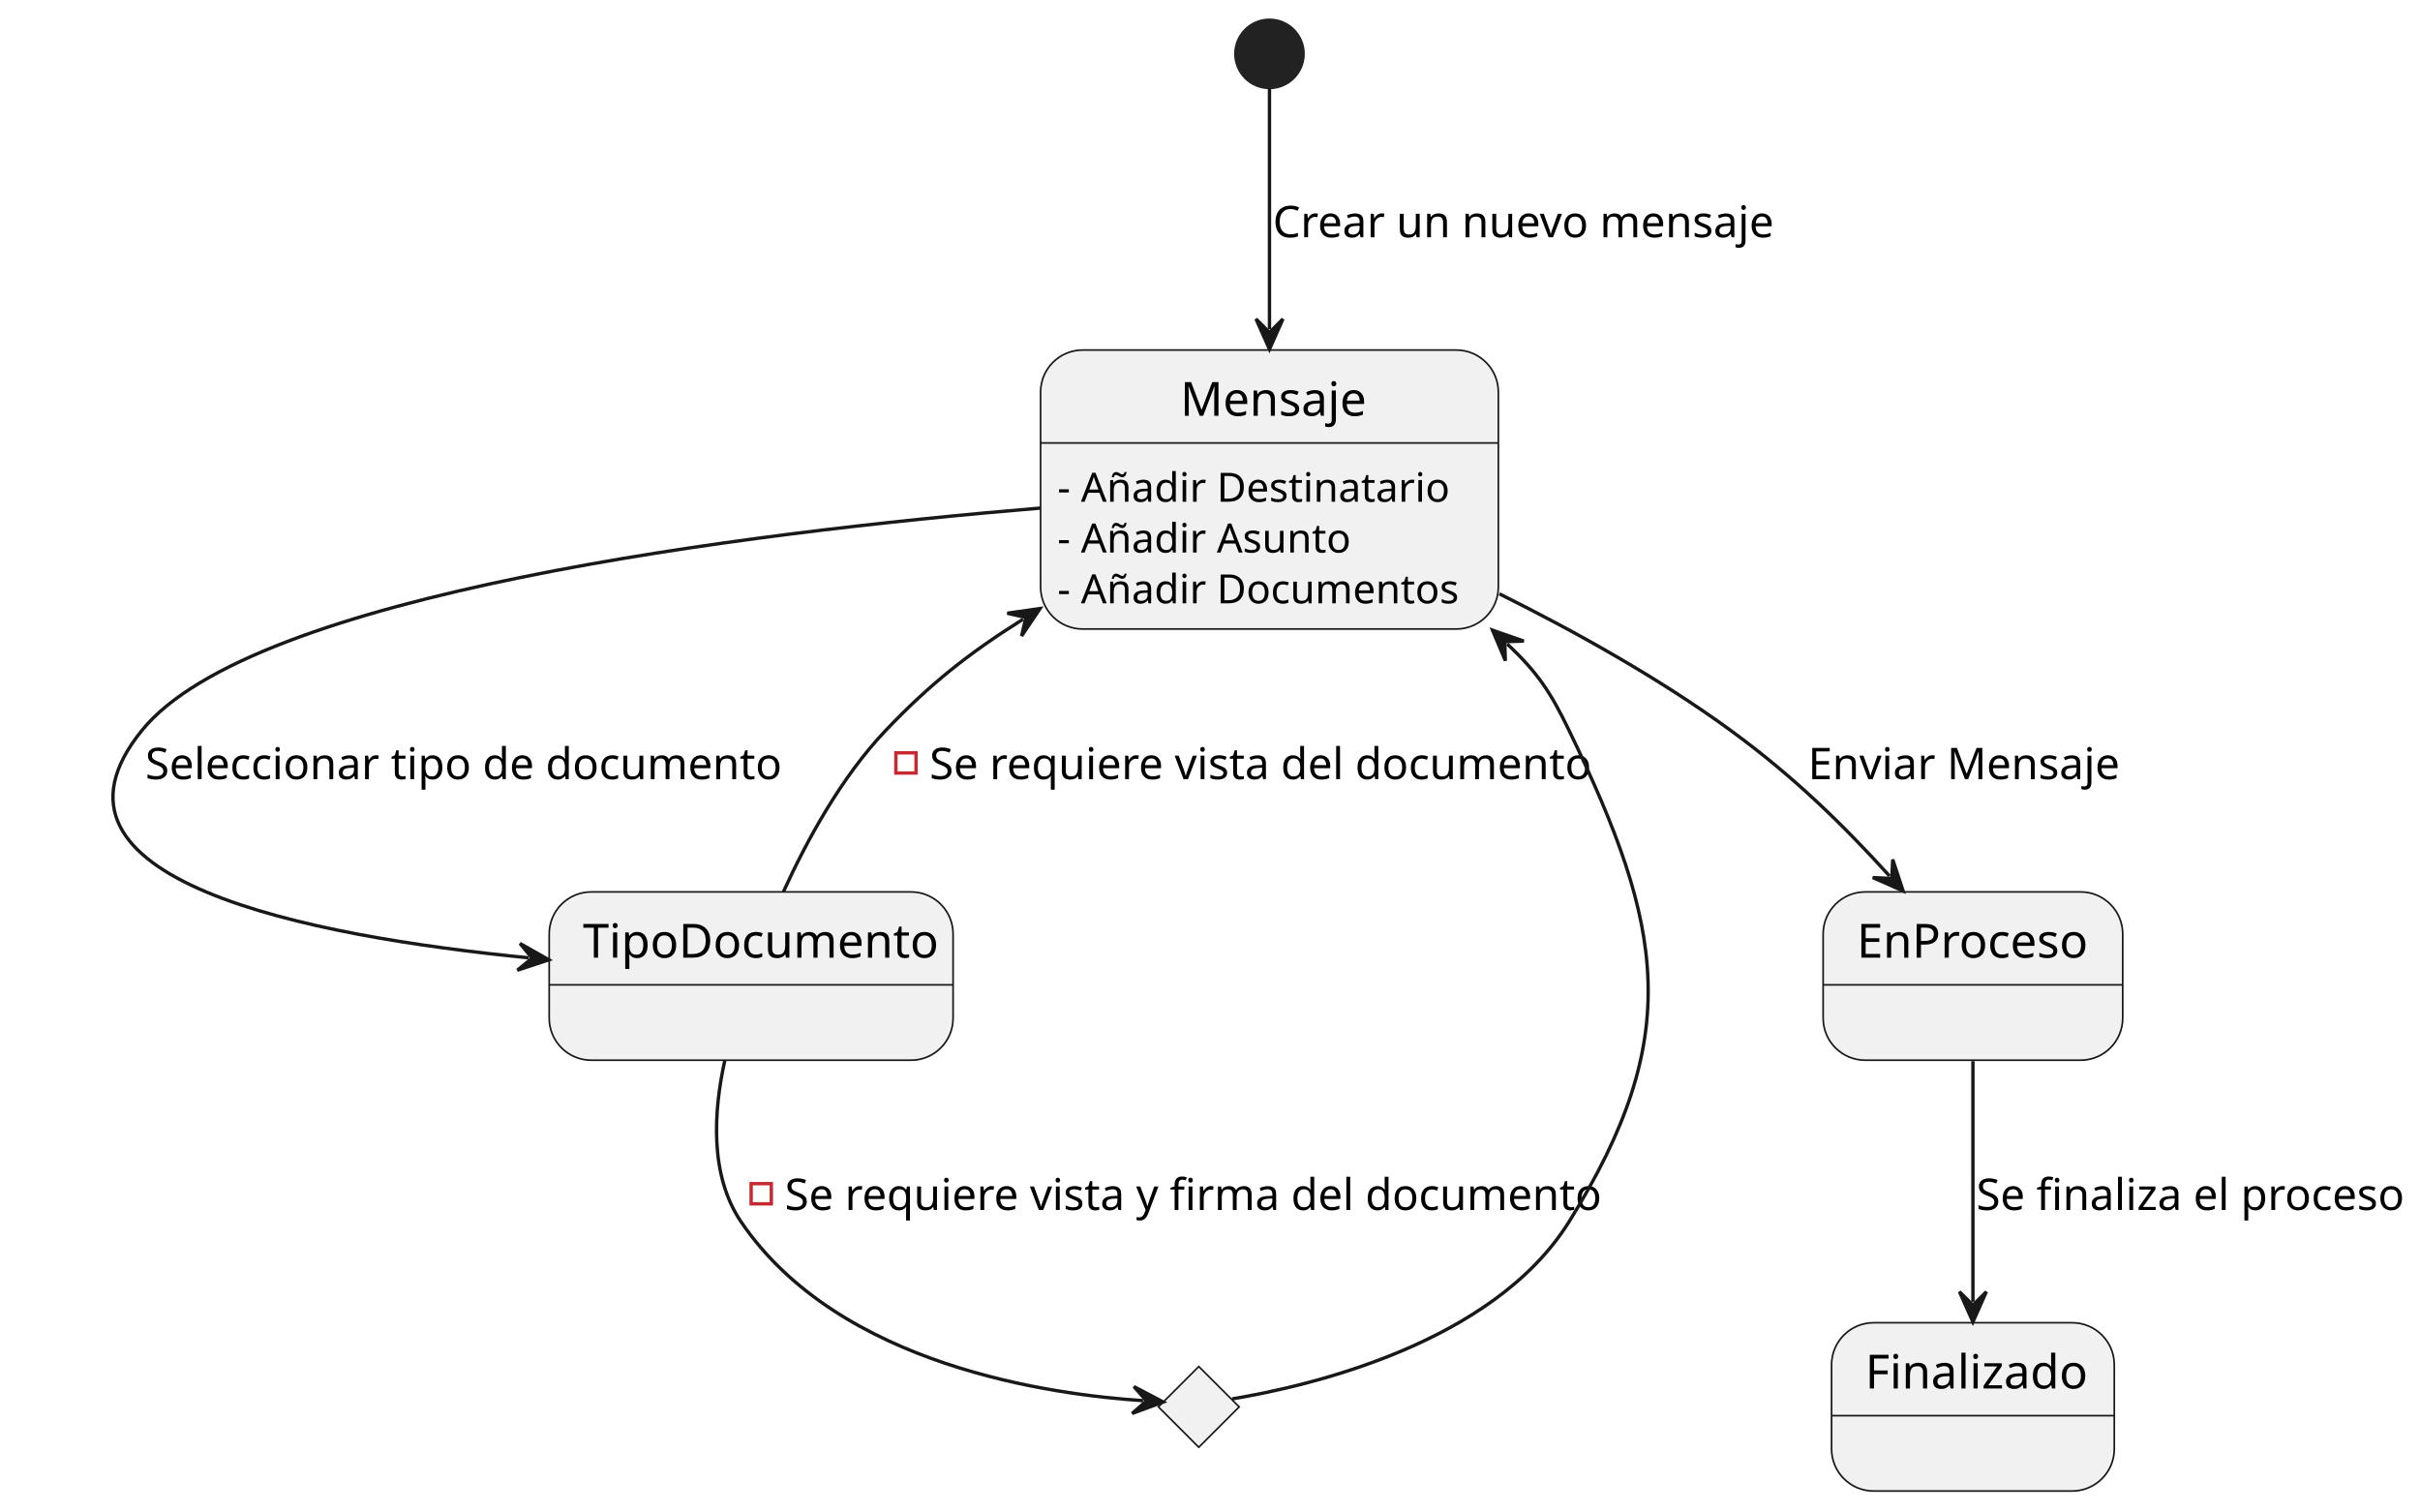
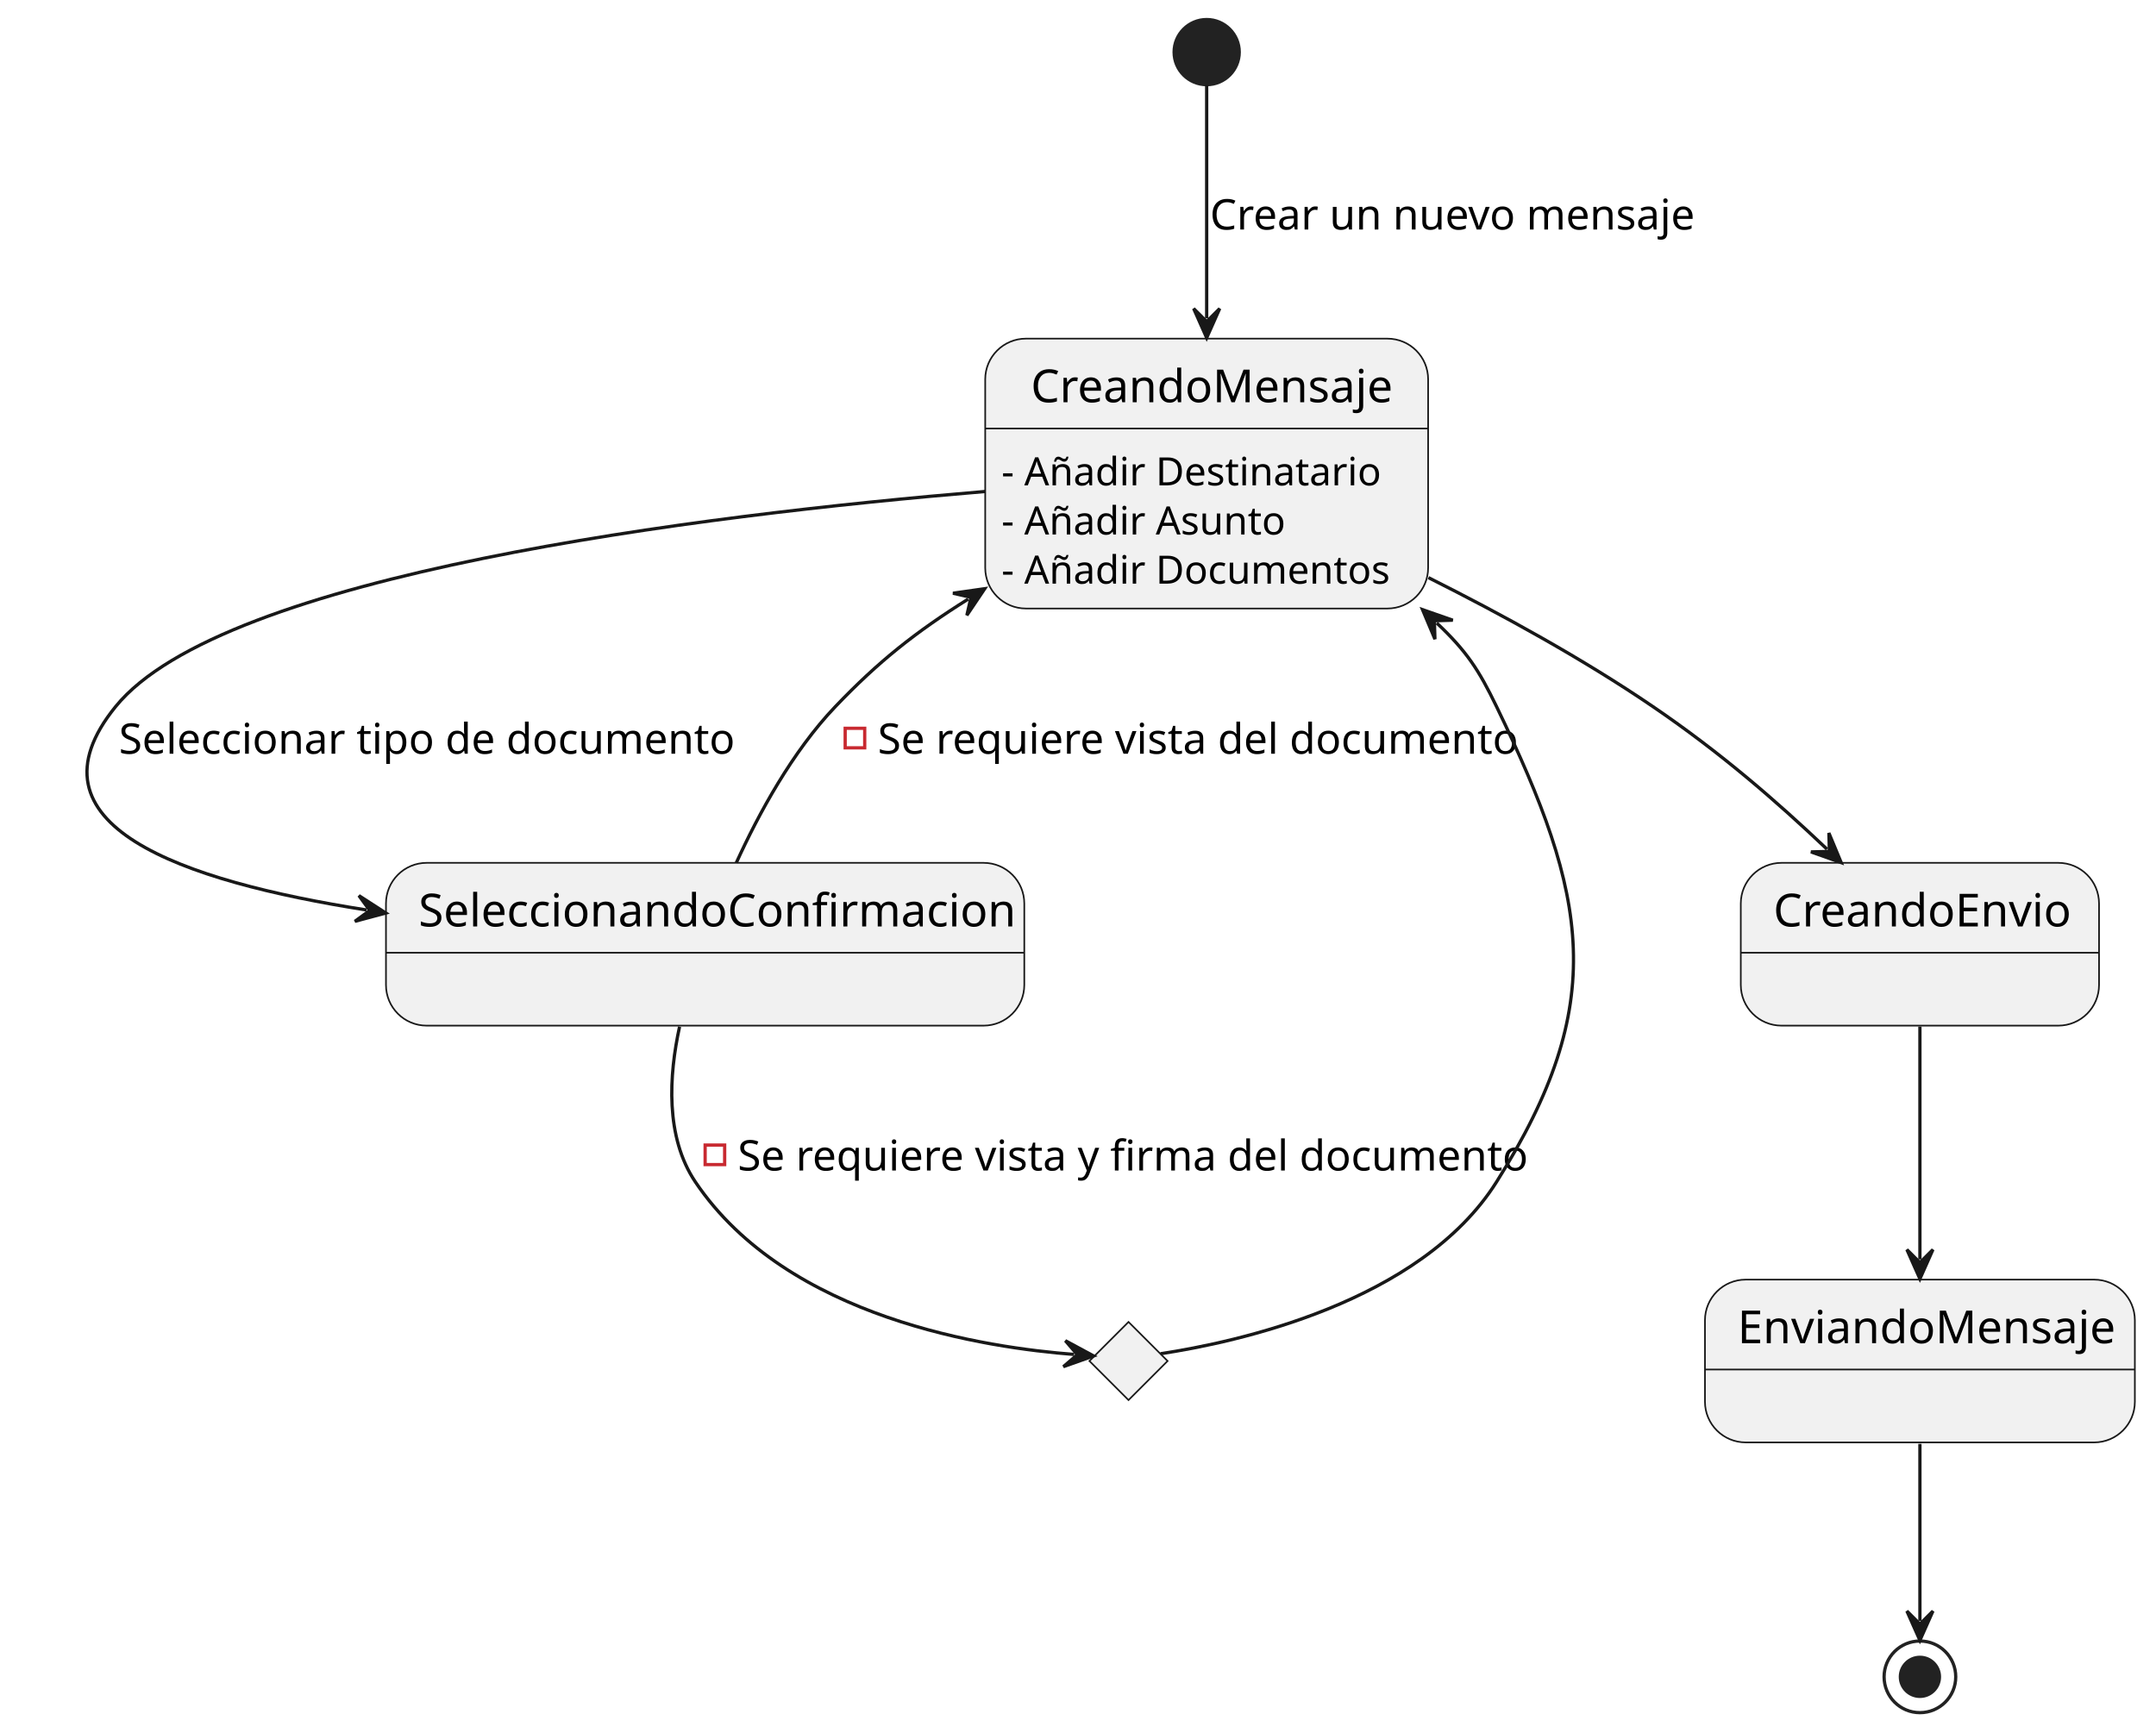
- <svg xmlns="http://www.w3.org/2000/svg" contentStyleType="text/css" height="449px" preserveAspectRatio="none" style="width:719px;height:449px;background:#FFFFFF;" version="1.1" viewBox="0 0 719 449" width="719px" zoomAndPan="magnify">
+ <svg xmlns="http://www.w3.org/2000/svg" contentStyleType="text/css" height="532px" preserveAspectRatio="none" style="width:662px;height:532px;background:#FFFFFF;" version="1.1" viewBox="0 0 662 532" width="662px" zoomAndPan="magnify">
  <defs />
  <g>
-     <ellipse cx="377.17" cy="16" fill="#222222" rx="10" ry="10" style="stroke:#222222;stroke-width:1.0;" />
-     <g id="Mensaje">
-       <rect fill="#F1F1F1" height="82.891" rx="12.5" ry="12.5" style="stroke:#181818;stroke-width:0.5;" width="136" x="309.17" y="104" />
-       <line style="stroke:#181818;stroke-width:0.5;" x1="309.17" x2="445.17" y1="131.609" y2="131.609" />
-       <text fill="#000000" font-family="sans-serif" font-size="14" lengthAdjust="spacing" textLength="53" x="350.67" y="123.533">Mensaje</text>
-       <text fill="#000000" font-family="sans-serif" font-size="12" lengthAdjust="spacing" textLength="112" x="314.17" y="149.066">- Añadir Destinatario</text>
-       <text fill="#000000" font-family="sans-serif" font-size="12" lengthAdjust="spacing" textLength="83" x="314.17" y="164.16">- Añadir Asunto</text>
-       <text fill="#000000" font-family="sans-serif" font-size="12" lengthAdjust="spacing" textLength="116" x="314.17" y="179.254">- Añadir Documentos</text>
+     <ellipse cx="370.51" cy="16" fill="#222222" rx="10" ry="10" style="stroke:#222222;stroke-width:1.0;" />
+     <g id="CreandoMensaje">
+       <rect fill="#F1F1F1" height="82.891" rx="12.5" ry="12.5" style="stroke:#181818;stroke-width:0.5;" width="136" x="302.51" y="104" />
+       <line style="stroke:#181818;stroke-width:0.5;" x1="302.51" x2="438.51" y1="131.609" y2="131.609" />
+       <text fill="#000000" font-family="sans-serif" font-size="14" lengthAdjust="spacing" textLength="108" x="316.51" y="123.533">CreandoMensaje</text>
+       <text fill="#000000" font-family="sans-serif" font-size="12" lengthAdjust="spacing" textLength="112" x="307.51" y="149.066">- Añadir Destinatario</text>
+       <text fill="#000000" font-family="sans-serif" font-size="12" lengthAdjust="spacing" textLength="83" x="307.51" y="164.16">- Añadir Asunto</text>
+       <text fill="#000000" font-family="sans-serif" font-size="12" lengthAdjust="spacing" textLength="116" x="307.51" y="179.254">- Añadir Documentos</text>
    </g>
-     <g id="TipoDocumento">
-       <rect fill="#F1F1F1" height="50" rx="12.5" ry="12.5" style="stroke:#181818;stroke-width:0.5;" width="120" x="163.17" y="265" />
-       <line style="stroke:#181818;stroke-width:0.5;" x1="163.17" x2="283.17" y1="292.609" y2="292.609" />
-       <text fill="#000000" font-family="sans-serif" font-size="14" lengthAdjust="spacing" textLength="100" x="173.17" y="284.533">TipoDocumento</text>
+     <g id="SeleccionandoConfirmacion">
+       <rect fill="#F1F1F1" height="50" rx="12.5" ry="12.5" style="stroke:#181818;stroke-width:0.5;" width="196" x="118.51" y="265" />
+       <line style="stroke:#181818;stroke-width:0.5;" x1="118.51" x2="314.51" y1="292.609" y2="292.609" />
+       <text fill="#000000" font-family="sans-serif" font-size="14" lengthAdjust="spacing" textLength="176" x="128.51" y="284.533">SeleccionandoConfirmacion</text>
    </g>
-     <g id="elem_TipoDocumento2">
-       <polygon fill="#F1F1F1" points="356.17,406,368.17,418,356.17,430,344.17,418,356.17,406" style="stroke:#181818;stroke-width:0.5;" />
+     <g id="elem_SeleccionandoConfirmacion2">
+       <polygon fill="#F1F1F1" points="346.51,406,358.51,418,346.51,430,334.51,418,346.51,406" style="stroke:#181818;stroke-width:0.5;" />
    </g>
-     <g id="EnProceso">
-       <rect fill="#F1F1F1" height="50" rx="12.5" ry="12.5" style="stroke:#181818;stroke-width:0.5;" width="89" x="541.67" y="265" />
-       <line style="stroke:#181818;stroke-width:0.5;" x1="541.67" x2="630.67" y1="292.609" y2="292.609" />
-       <text fill="#000000" font-family="sans-serif" font-size="14" lengthAdjust="spacing" textLength="69" x="551.67" y="284.533">EnProceso</text>
+     <g id="CreandoEnvio">
+       <rect fill="#F1F1F1" height="50" rx="12.5" ry="12.5" style="stroke:#181818;stroke-width:0.5;" width="110" x="534.51" y="265" />
+       <line style="stroke:#181818;stroke-width:0.5;" x1="534.51" x2="644.51" y1="292.609" y2="292.609" />
+       <text fill="#000000" font-family="sans-serif" font-size="14" lengthAdjust="spacing" textLength="90" x="544.51" y="284.533">CreandoEnvio</text>
    </g>
-     <g id="Finalizado">
-       <rect fill="#F1F1F1" height="50" rx="12.5" ry="12.5" style="stroke:#181818;stroke-width:0.5;" width="84" x="544.17" y="393" />
-       <line style="stroke:#181818;stroke-width:0.5;" x1="544.17" x2="628.17" y1="420.609" y2="420.609" />
-       <text fill="#000000" font-family="sans-serif" font-size="14" lengthAdjust="spacing" textLength="64" x="554.17" y="412.533">Finalizado</text>
+     <g id="EnviandoMensaje">
+       <rect fill="#F1F1F1" height="50" rx="12.5" ry="12.5" style="stroke:#181818;stroke-width:0.5;" width="132" x="523.51" y="393" />
+       <line style="stroke:#181818;stroke-width:0.5;" x1="523.51" x2="655.51" y1="420.609" y2="420.609" />
+       <text fill="#000000" font-family="sans-serif" font-size="14" lengthAdjust="spacing" textLength="112" x="533.51" y="412.533">EnviandoMensaje</text>
    </g>
-     <g id="link_*start*_Mensaje">
-       <path d="M377.17,26.17 C377.17,42.21 377.17,70.29 377.17,97.77 " fill="none" id="*start*-to-Mensaje" style="stroke:#181818;stroke-width:1.0;" />
-       <polygon fill="#181818" points="377.17,103.77,381.17,94.77,377.17,98.77,373.17,94.77,377.17,103.77" style="stroke:#181818;stroke-width:1.0;" />
-       <text fill="#000000" font-family="sans-serif" font-size="13" lengthAdjust="spacing" textLength="139" x="378.17" y="70.495">Crear un nuevo mensaje</text>
+     <ellipse cx="589.51" cy="515" fill="none" rx="11" ry="11" style="stroke:#222222;stroke-width:1.0;" />
+     <ellipse cx="589.51" cy="515" fill="#222222" rx="6" ry="6" style="stroke:#222222;stroke-width:1.0;" />
+     <g id="link_*start*_CreandoMensaje">
+       <path d="M370.51,26.17 C370.51,42.21 370.51,70.29 370.51,97.77 " fill="none" id="*start*-to-CreandoMensaje" style="stroke:#181818;stroke-width:1.0;" />
+       <polygon fill="#181818" points="370.51,103.77,374.51,94.77,370.51,98.77,366.51,94.77,370.51,103.77" style="stroke:#181818;stroke-width:1.0;" />
+       <text fill="#000000" font-family="sans-serif" font-size="13" lengthAdjust="spacing" textLength="139" x="371.51" y="70.495">Crear un nuevo mensaje</text>
    </g>
-     <g id="link_Mensaje_TipoDocumento">
-       <path d="M309.13,150.95 C221.11,158.29 75.13,176.39 42.17,217 C6,261.58 91.409,278.101 157.089,284.581 " fill="none" id="Mensaje-to-TipoDocumento" style="stroke:#181818;stroke-width:1.0;" />
-       <polygon fill="#181818" points="163.06,285.17,154.496,280.306,158.084,284.679,153.711,288.267,163.06,285.17" style="stroke:#181818;stroke-width:1.0;" />
-       <text fill="#000000" font-family="sans-serif" font-size="13" lengthAdjust="spacing" textLength="179" x="43.17" y="231.495">Seleccionar tipo de documento</text>
+     <g id="link_CreandoMensaje_SeleccionandoConfirmacion">
+       <path d="M302.47,150.95 C214.45,158.29 68.47,176.39 35.51,217 C6,253.37 55.472,270.53 112.542,279.48 " fill="none" id="CreandoMensaje-to-SeleccionandoConfirmacion" style="stroke:#181818;stroke-width:1.0;" />
+       <polygon fill="#181818" points="118.47,280.41,110.198,275.064,113.53,279.635,108.959,282.967,118.47,280.41" style="stroke:#181818;stroke-width:1.0;" />
+       <text fill="#000000" font-family="sans-serif" font-size="13" lengthAdjust="spacing" textLength="179" x="36.51" y="231.495">Seleccionar tipo de documento</text>
    </g>
-     <g id="link_TipoDocumento_Mensaje">
-       <path d="M232.75,264.97 C239.6,249.94 249.94,230.86 263.17,217 C276.34,203.2 287.688,194.19 303.938,183.99 " fill="none" id="TipoDocumento-to-Mensaje" style="stroke:#181818;stroke-width:1.0;" />
-       <polygon fill="#181818" points="309.02,180.8,299.271,182.197,304.785,183.458,303.524,188.973,309.02,180.8" style="stroke:#181818;stroke-width:1.0;" />
-       <rect fill="none" height="6" style="stroke:#C82930;stroke-width:1.0;" width="6" x="266.17" y="223.676" />
-       <text fill="#000000" font-family="sans-serif" font-size="13" lengthAdjust="spacing" textLength="185" x="276.17" y="231.495">Se requiere vista del documento</text>
+     <g id="link_SeleccionandoConfirmacion_CreandoMensaje">
+       <path d="M226.09,264.97 C232.94,249.94 243.28,230.86 256.51,217 C269.69,203.2 281.038,194.19 297.288,183.99 " fill="none" id="SeleccionandoConfirmacion-to-CreandoMensaje" style="stroke:#181818;stroke-width:1.0;" />
+       <polygon fill="#181818" points="302.37,180.8,292.621,182.197,298.135,183.458,296.874,188.973,302.37,180.8" style="stroke:#181818;stroke-width:1.0;" />
+       <rect fill="none" height="6" style="stroke:#C82930;stroke-width:1.0;" width="6" x="259.51" y="223.676" />
+       <text fill="#000000" font-family="sans-serif" font-size="13" lengthAdjust="spacing" textLength="185" x="269.51" y="231.495">Se requiere vista del documento</text>
    </g>
-     <g id="link_TipoDocumento_TipoDocumento2">
-       <path d="M215.36,315.02 C212.02,330.05 210.75,349.13 220.17,363 C249.42,406.09 313.043,414.406 339.623,416.156 " fill="none" id="TipoDocumento-to-TipoDocumento2" style="stroke:#181818;stroke-width:1.0;" />
-       <polygon fill="#181818" points="345.61,416.55,336.892,411.967,340.621,416.221,336.367,419.95,345.61,416.55" style="stroke:#181818;stroke-width:1.0;" />
-       <rect fill="none" height="6" style="stroke:#C82930;stroke-width:1.0;" width="6" x="223.17" y="351.676" />
-       <text fill="#000000" font-family="sans-serif" font-size="13" lengthAdjust="spacing" textLength="228" x="233.17" y="359.495">Se requiere vista y firma del documento</text>
+     <g id="link_SeleccionandoConfirmacion_SeleccionandoConfirmacion2">
+       <path d="M208.66,315.33 C205.39,330.3 204.22,349.2 213.51,363 C241.9,405.17 303.518,413.96 329.808,415.98 " fill="none" id="SeleccionandoConfirmacion-to-SeleccionandoConfirmacion2" style="stroke:#181818;stroke-width:1.0;" />
+       <polygon fill="#181818" points="335.79,416.44,327.123,411.762,330.805,416.057,326.51,419.739,335.79,416.44" style="stroke:#181818;stroke-width:1.0;" />
+       <rect fill="none" height="6" style="stroke:#C82930;stroke-width:1.0;" width="6" x="216.51" y="351.676" />
+       <text fill="#000000" font-family="sans-serif" font-size="13" lengthAdjust="spacing" textLength="228" x="226.51" y="359.495">Se requiere vista y firma del documento</text>
    </g>
-     <g id="link_TipoDocumento2_Mensaje">
-       <path d="M366.09,415.62 C388.64,411.88 443.56,399.29 466.17,363 C500.49,307.93 494.42,275.42 466.17,217 C460.76,205.82 457.004,199.977 447.804,191.337 " fill="none" id="TipoDocumento2-to-Mensaje" style="stroke:#181818;stroke-width:1.0;" />
-       <polygon fill="#181818" points="443.43,187.23,447.252,196.307,447.075,190.653,452.729,190.475,443.43,187.23" style="stroke:#181818;stroke-width:1.0;" />
+     <g id="link_SeleccionandoConfirmacion2_CreandoMensaje">
+       <path d="M356.35,415.76 C379.27,412.3 436.09,400.15 459.51,363 C494.12,308.11 487.76,275.42 459.51,217 C454.11,205.82 450.341,199.98 441.151,191.34 " fill="none" id="SeleccionandoConfirmacion2-to-CreandoMensaje" style="stroke:#181818;stroke-width:1.0;" />
+       <polygon fill="#181818" points="436.78,187.23,440.597,196.309,440.423,190.655,446.077,190.48,436.78,187.23" style="stroke:#181818;stroke-width:1.0;" />
    </g>
-     <g id="link_Mensaje_EnProceso">
-       <path d="M445.46,176.43 C468.21,187.74 493.1,201.63 514.17,217 C533.16,230.86 547.817,245.307 561.397,260.267 " fill="none" id="Mensaje-to-EnProceso" style="stroke:#181818;stroke-width:1.0;" />
-       <polygon fill="#181818" points="565.43,264.71,562.343,255.358,562.069,261.008,556.419,260.735,565.43,264.71" style="stroke:#181818;stroke-width:1.0;" />
-       <text fill="#000000" font-family="sans-serif" font-size="13" lengthAdjust="spacing" textLength="88" x="537.17" y="231.495">Enviar Mensaje</text>
+     <g id="link_CreandoMensaje_CreandoEnvio">
+       <path d="M438.59,177.4 C461.2,188.74 486.07,202.39 507.51,217 C528.34,231.18 545.306,245.931 560.986,260.801 " fill="none" id="CreandoMensaje-to-CreandoEnvio" style="stroke:#181818;stroke-width:1.0;" />
+       <polygon fill="#181818" points="565.34,264.93,561.562,255.834,561.712,261.489,556.057,261.639,565.34,264.93" style="stroke:#181818;stroke-width:1.0;" />
    </g>
-     <g id="link_EnProceso_Finalizado">
-       <path d="M586.17,315.29 C586.17,337.61 586.17,364.49 586.17,386.78 " fill="none" id="EnProceso-to-Finalizado" style="stroke:#181818;stroke-width:1.0;" />
-       <polygon fill="#181818" points="586.17,392.78,590.17,383.78,586.17,387.78,582.17,383.78,586.17,392.78" style="stroke:#181818;stroke-width:1.0;" />
-       <text fill="#000000" font-family="sans-serif" font-size="13" lengthAdjust="spacing" textLength="124" x="587.17" y="359.495">Se finaliza el proceso</text>
+     <g id="link_CreandoEnvio_EnviandoMensaje">
+       <path d="M589.51,315.29 C589.51,337.61 589.51,364.49 589.51,386.78 " fill="none" id="CreandoEnvio-to-EnviandoMensaje" style="stroke:#181818;stroke-width:1.0;" />
+       <polygon fill="#181818" points="589.51,392.78,593.51,383.78,589.51,387.78,585.51,383.78,589.51,392.78" style="stroke:#181818;stroke-width:1.0;" />
+     </g>
+     <g id="link_EnviandoMensaje_*end*">
+       <path d="M589.51,443.46 C589.51,463.04 589.51,483.49 589.51,497.8 " fill="none" id="EnviandoMensaje-to-*end*" style="stroke:#181818;stroke-width:1.0;" />
+       <polygon fill="#181818" points="589.51,503.8,593.51,494.8,589.51,498.8,585.51,494.8,589.51,503.8" style="stroke:#181818;stroke-width:1.0;" />
    </g>
  </g>
</svg>
